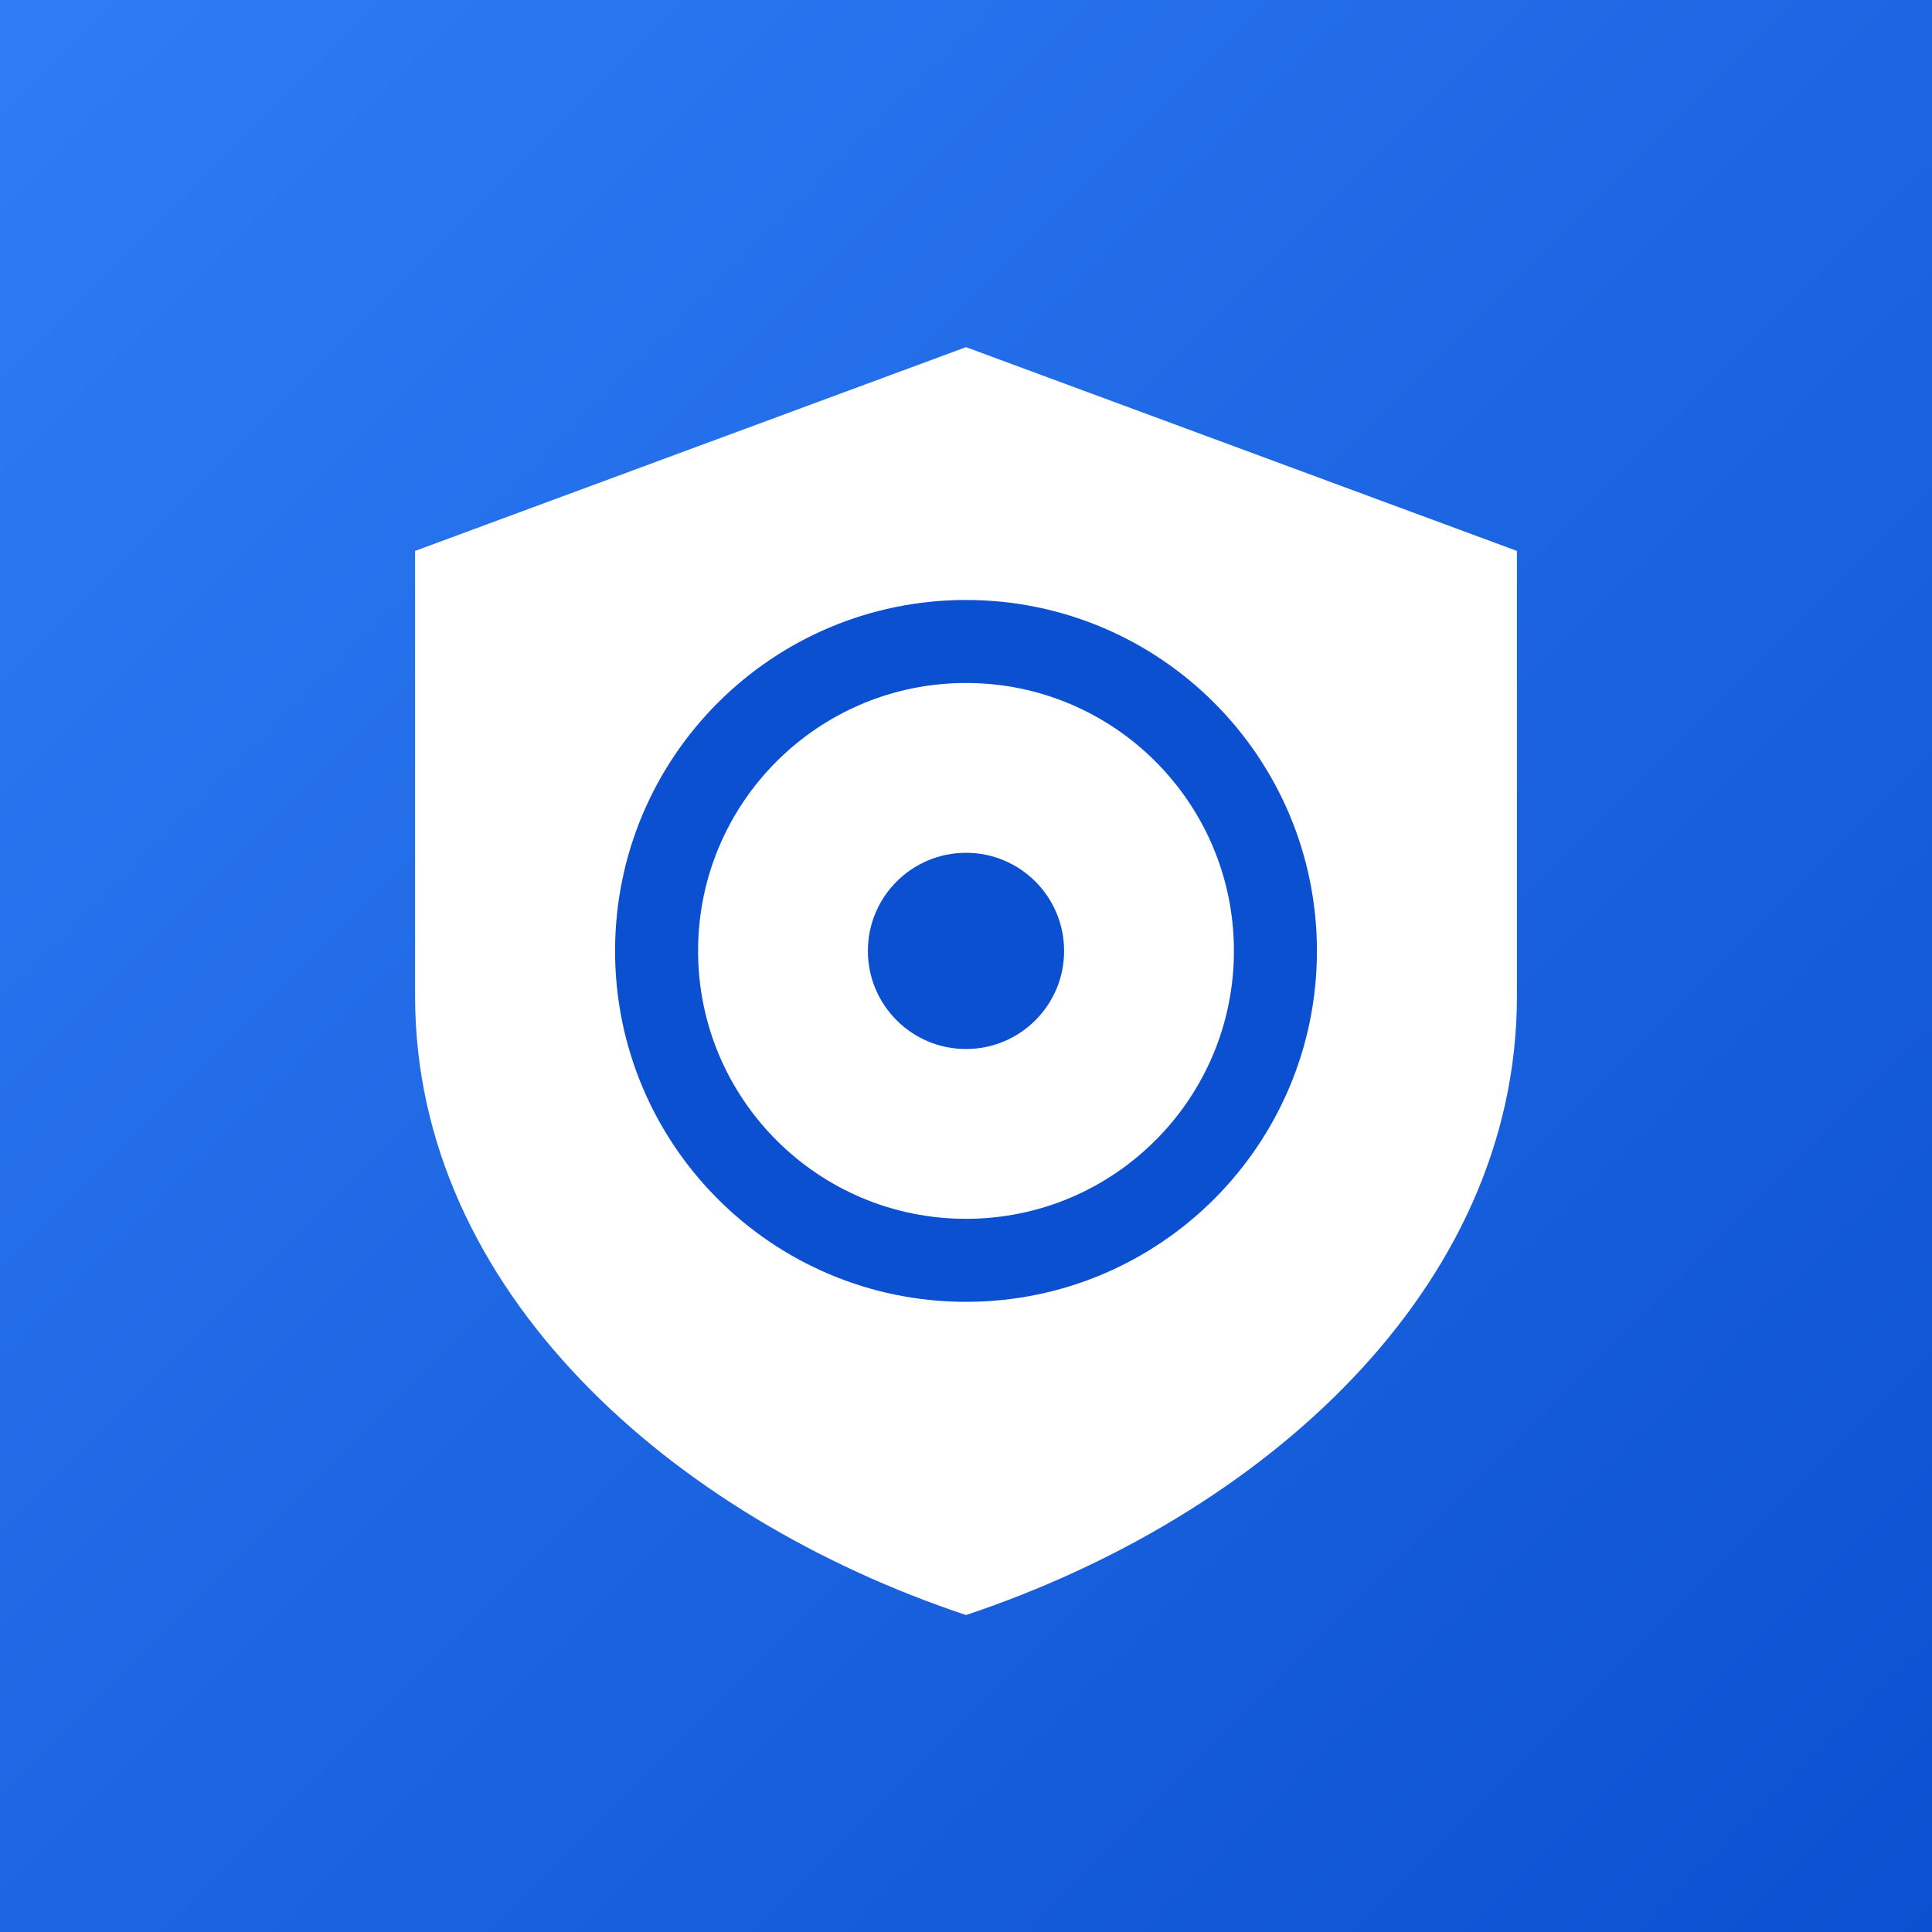
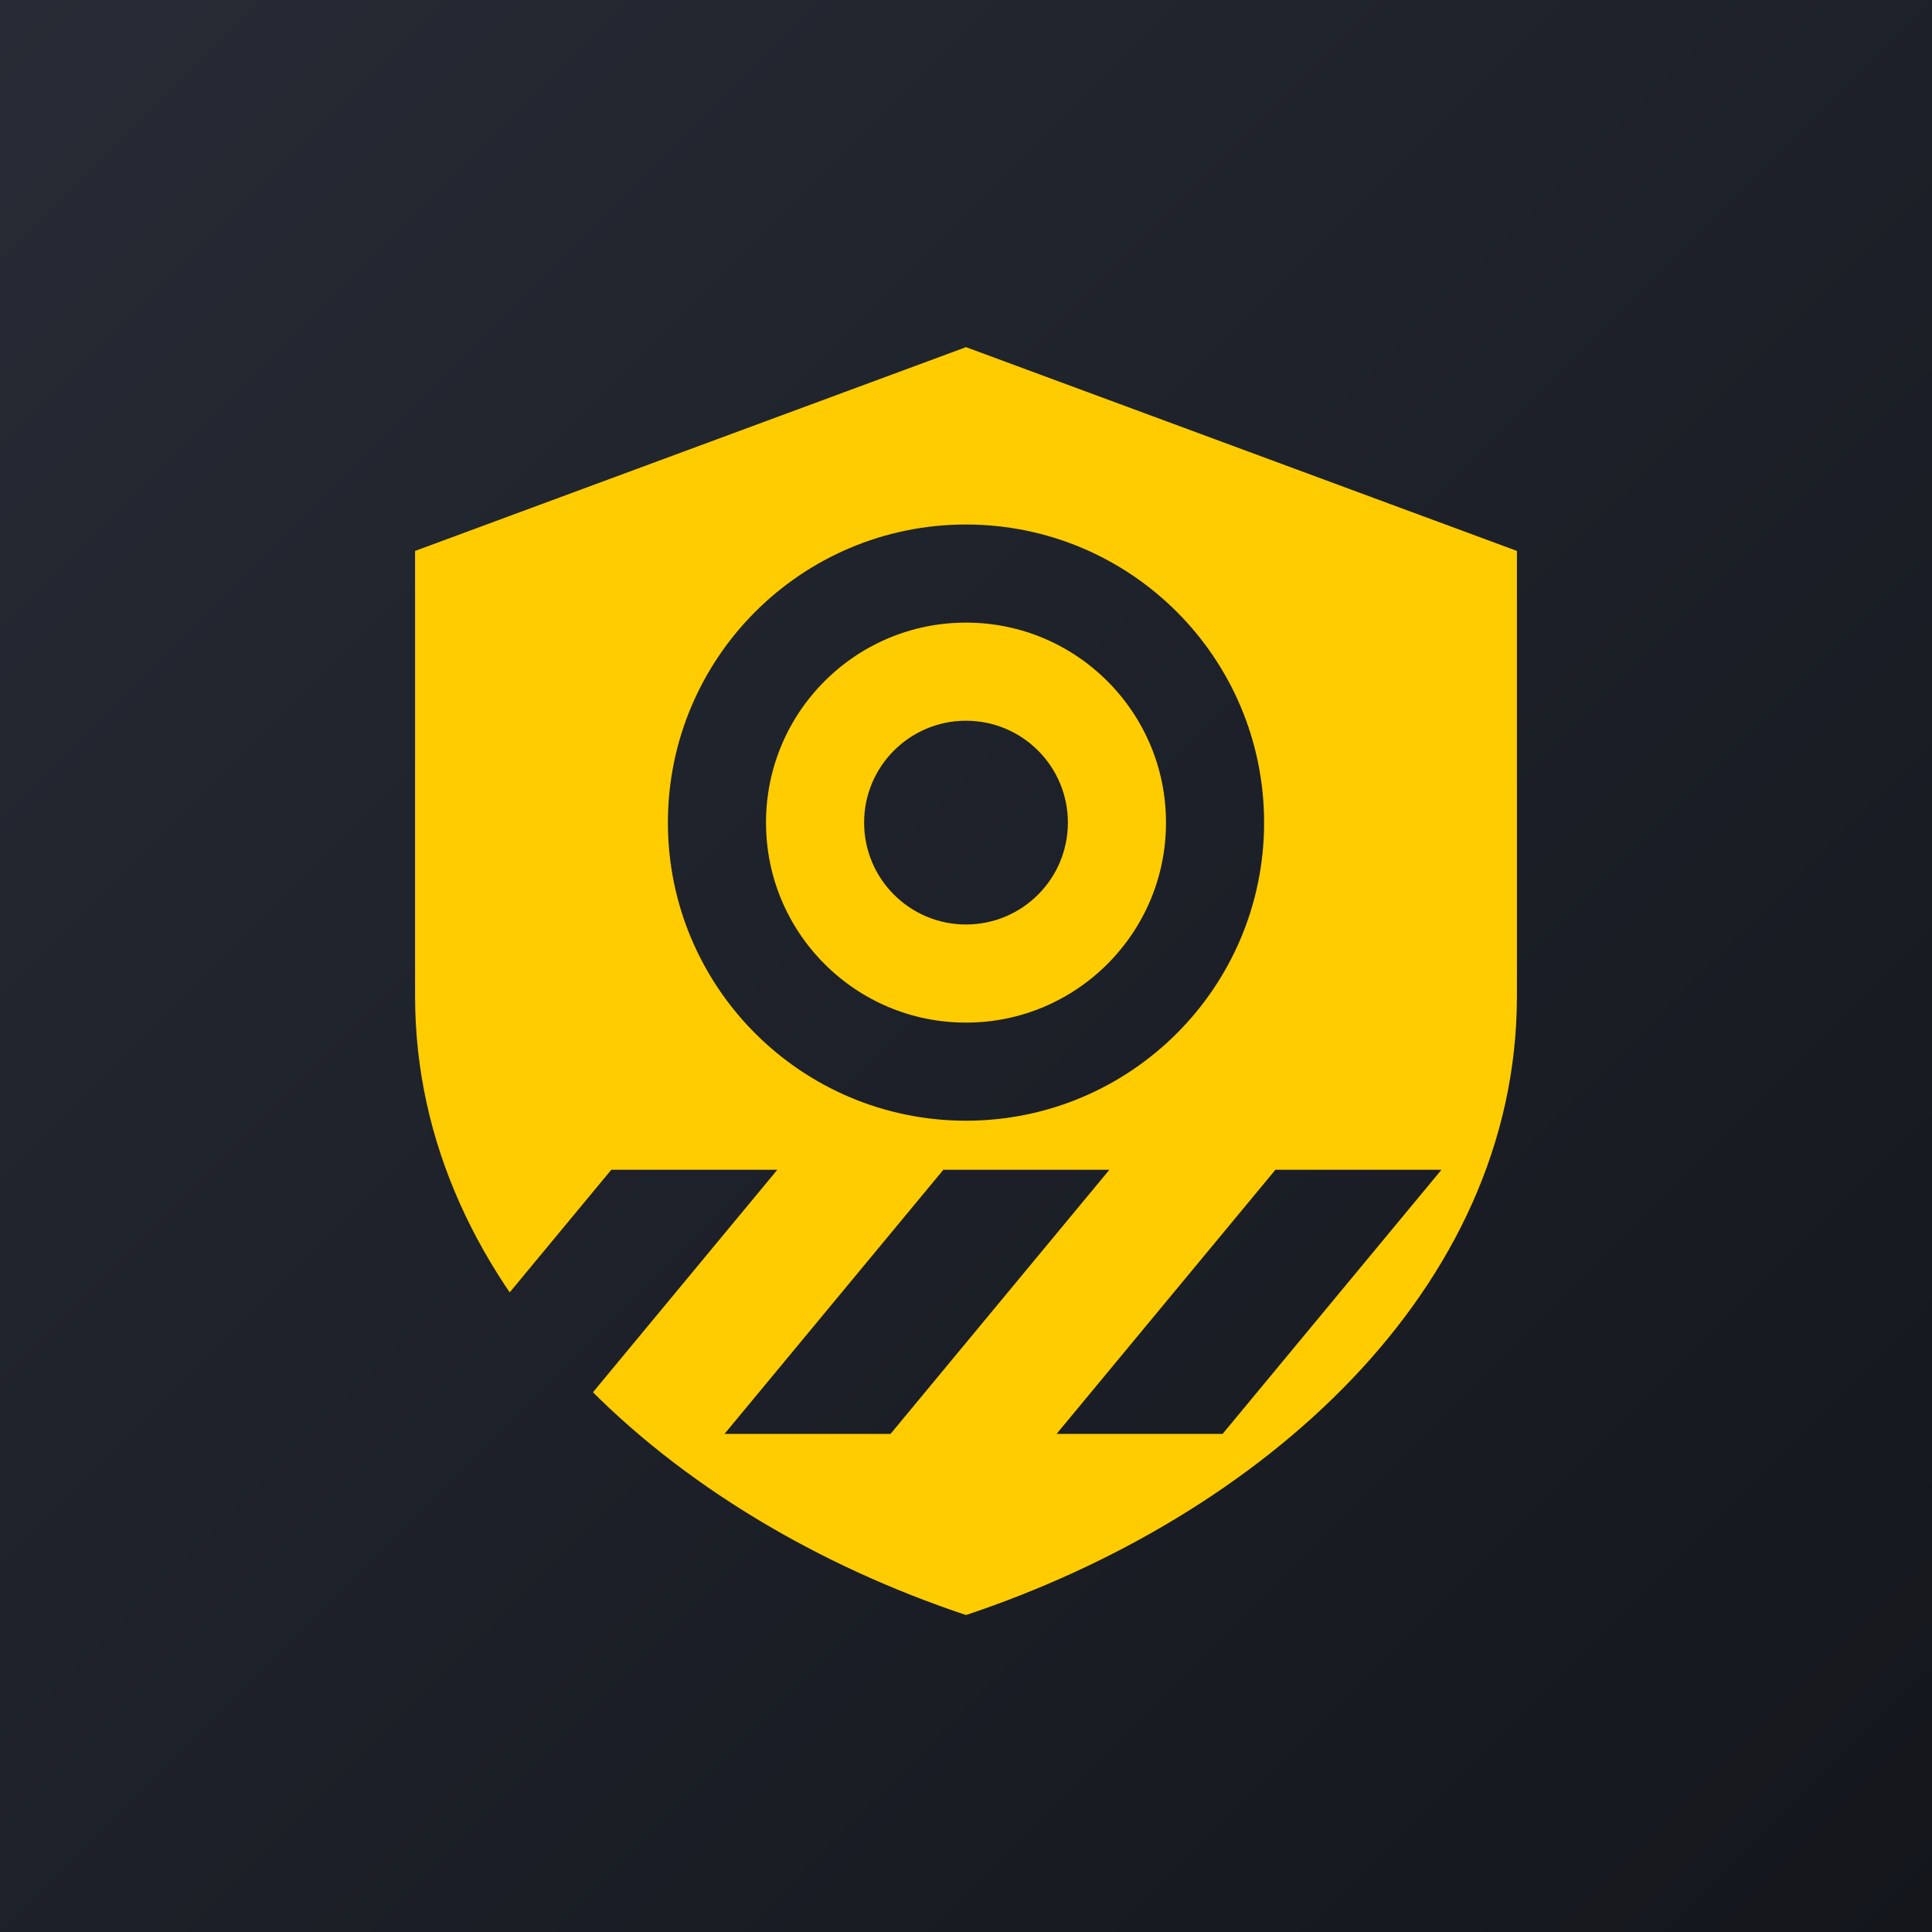
<svg xmlns="http://www.w3.org/2000/svg" viewBox="0 0 512 512" width="512" height="512">
  <defs>
    <linearGradient id="바탕" x1="0" y1="0" x2="1" y2="1">
-       <stop offset="0" stop-color="#2f7cf6" />
-       <stop offset="1" stop-color="#0b50d0" />
+       <stop offset="0" stop-color="#262b35" />
+       <stop offset="1" stop-color="#14161c" />
    </linearGradient>
+     <mask id="파냄">
+       <rect width="512" height="512" fill="#000" />
+       <path d="M256 92 L402 146 V264 C402 342 334 402 256 428 C178 402 110 342 110 264 V146 Z" fill="#fff" />
+       <circle cx="256" cy="218" r="66" fill="none" stroke="#000" stroke-width="26" />
+       <circle cx="256" cy="218" r="27" fill="#000" />
+       <g fill="#000">
+         <path d="M16 380 h44 l58 -70 h-44 Z" />
+         <path d="M104 380 h44 l58 -70 h-44 Z" />
+         <path d="M192 380 h44 l58 -70 h-44 Z" />
+         <path d="M280 380 h44 l58 -70 h-44 Z" />
+         <path d="M368 380 h44 l58 -70 h-44 Z" />
+         <path d="M456 380 h44 l58 -70 h-44 Z" />
+       </g>
+     </mask>
  </defs>
  <rect width="512" height="512" fill="url(#바탕)" />
-   <path d="M256 92 L402 146 V264 C402 342 334 402 256 428 C178 402 110 342 110 264 V146 Z" fill="#ffffff" />
-   <circle cx="256" cy="252" r="82" fill="none" stroke="#0b50d0" stroke-width="22" />
-   <circle cx="256" cy="252" r="26" fill="#0b50d0" />
+   <rect width="512" height="512" fill="#ffcc01" mask="url(#파냄)" />
</svg>
